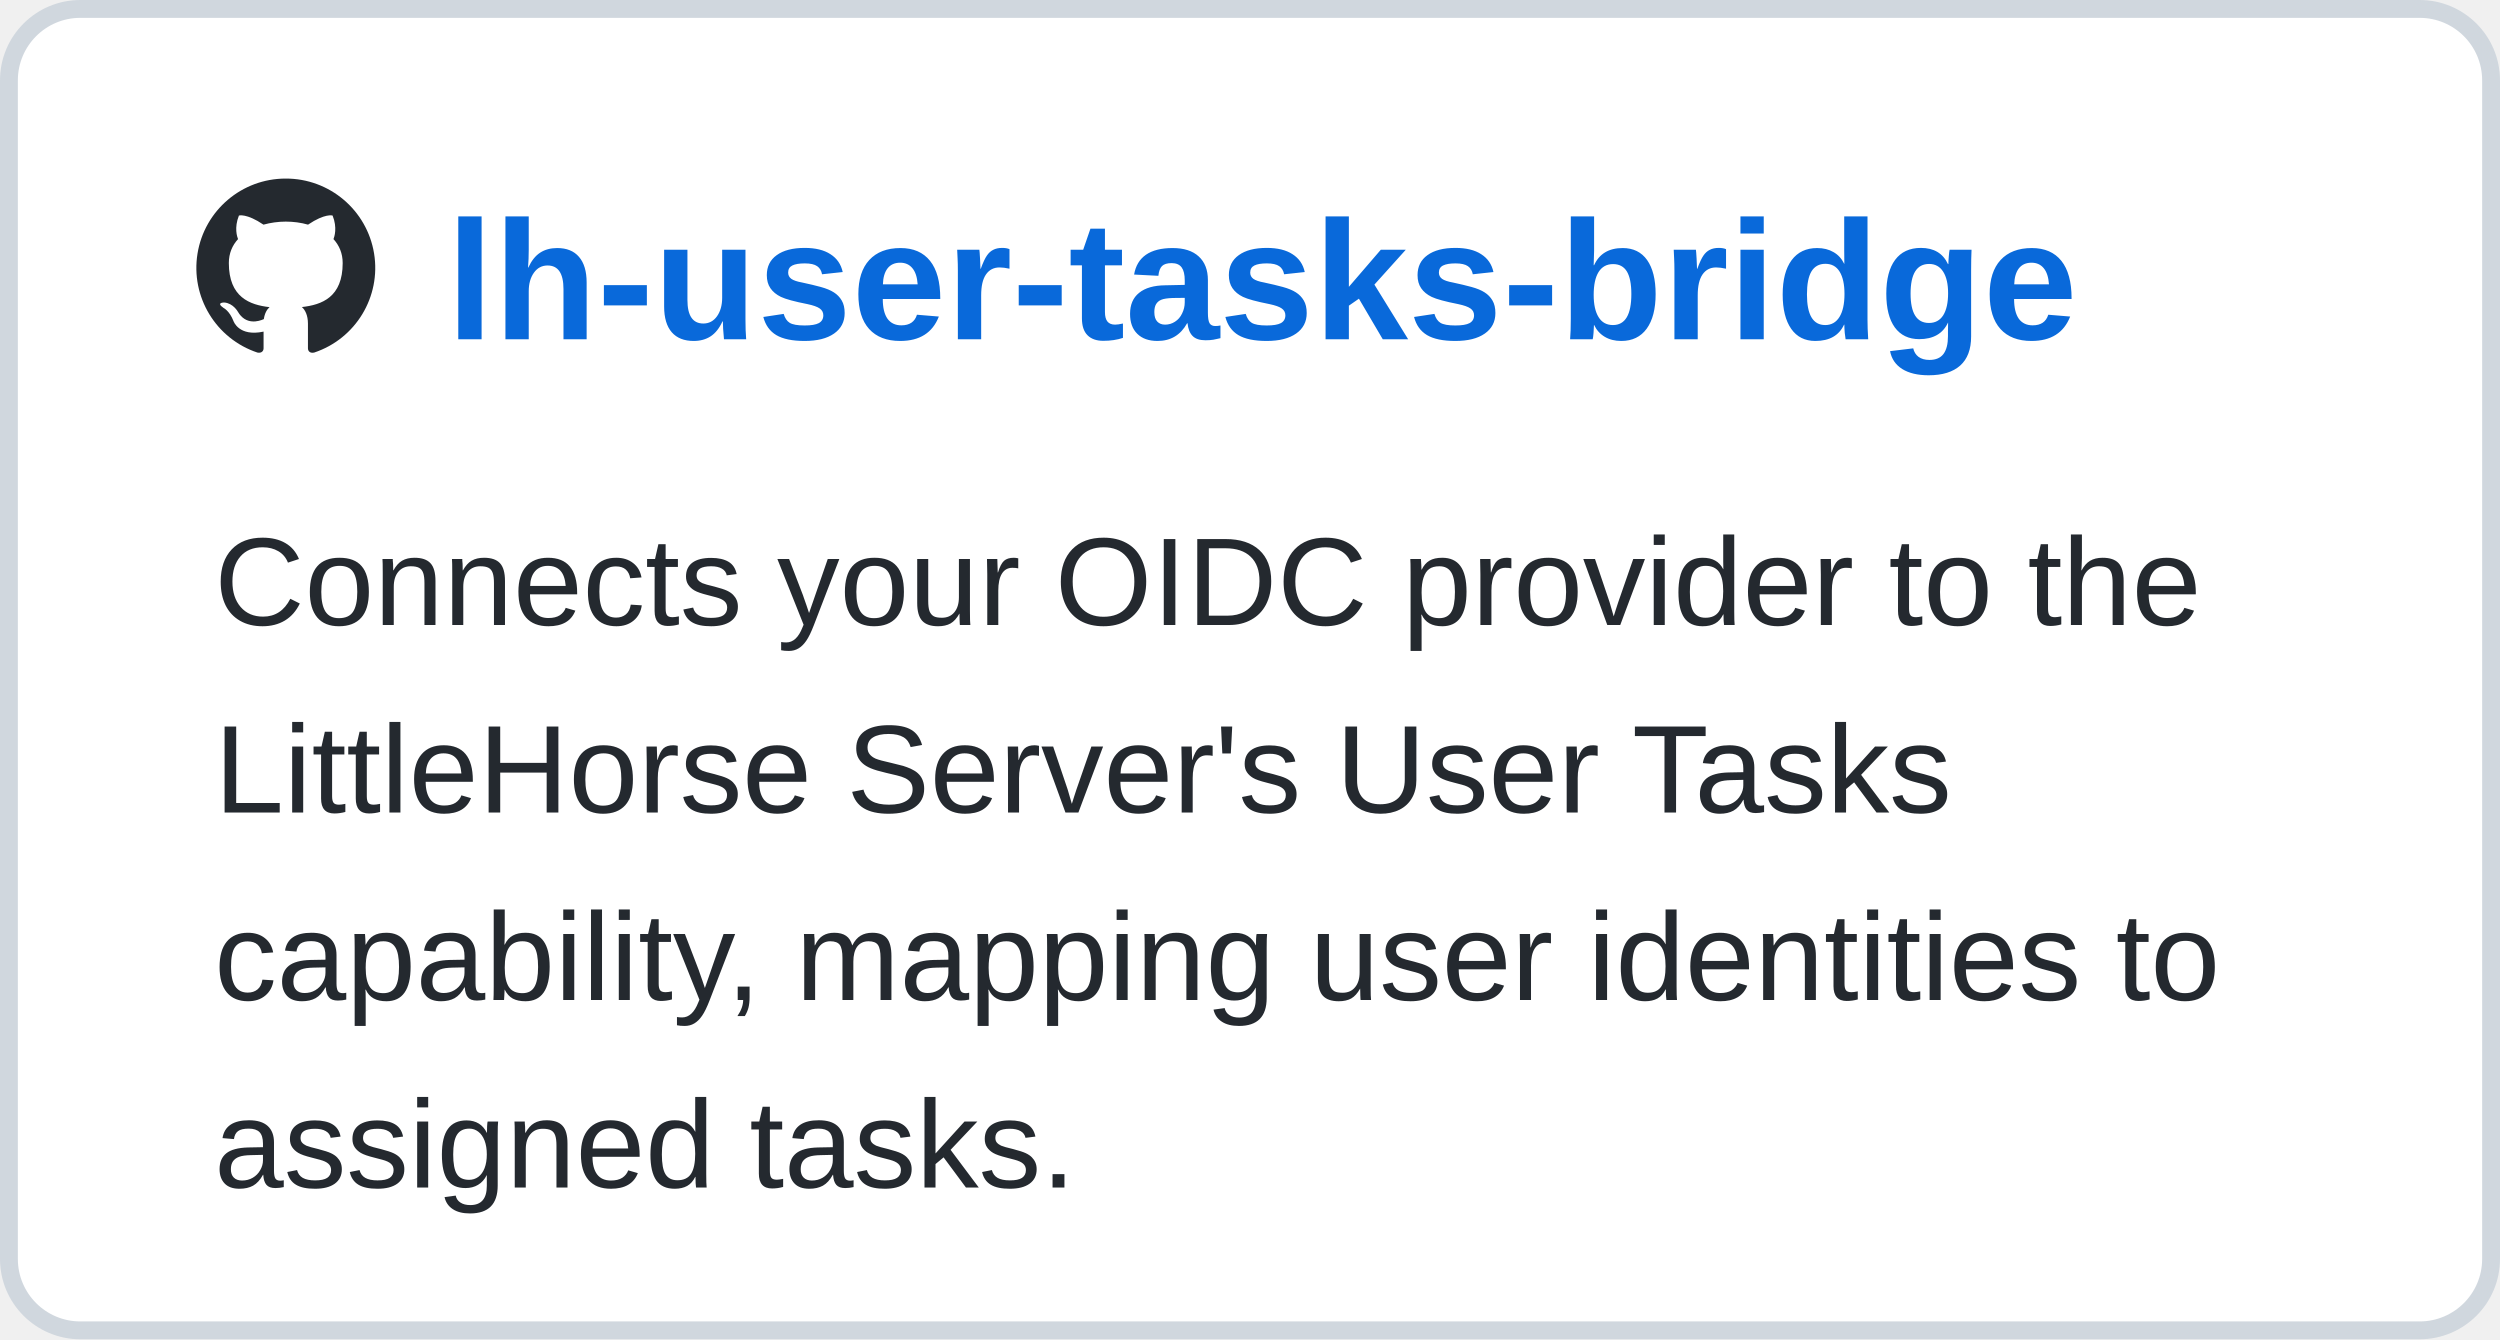
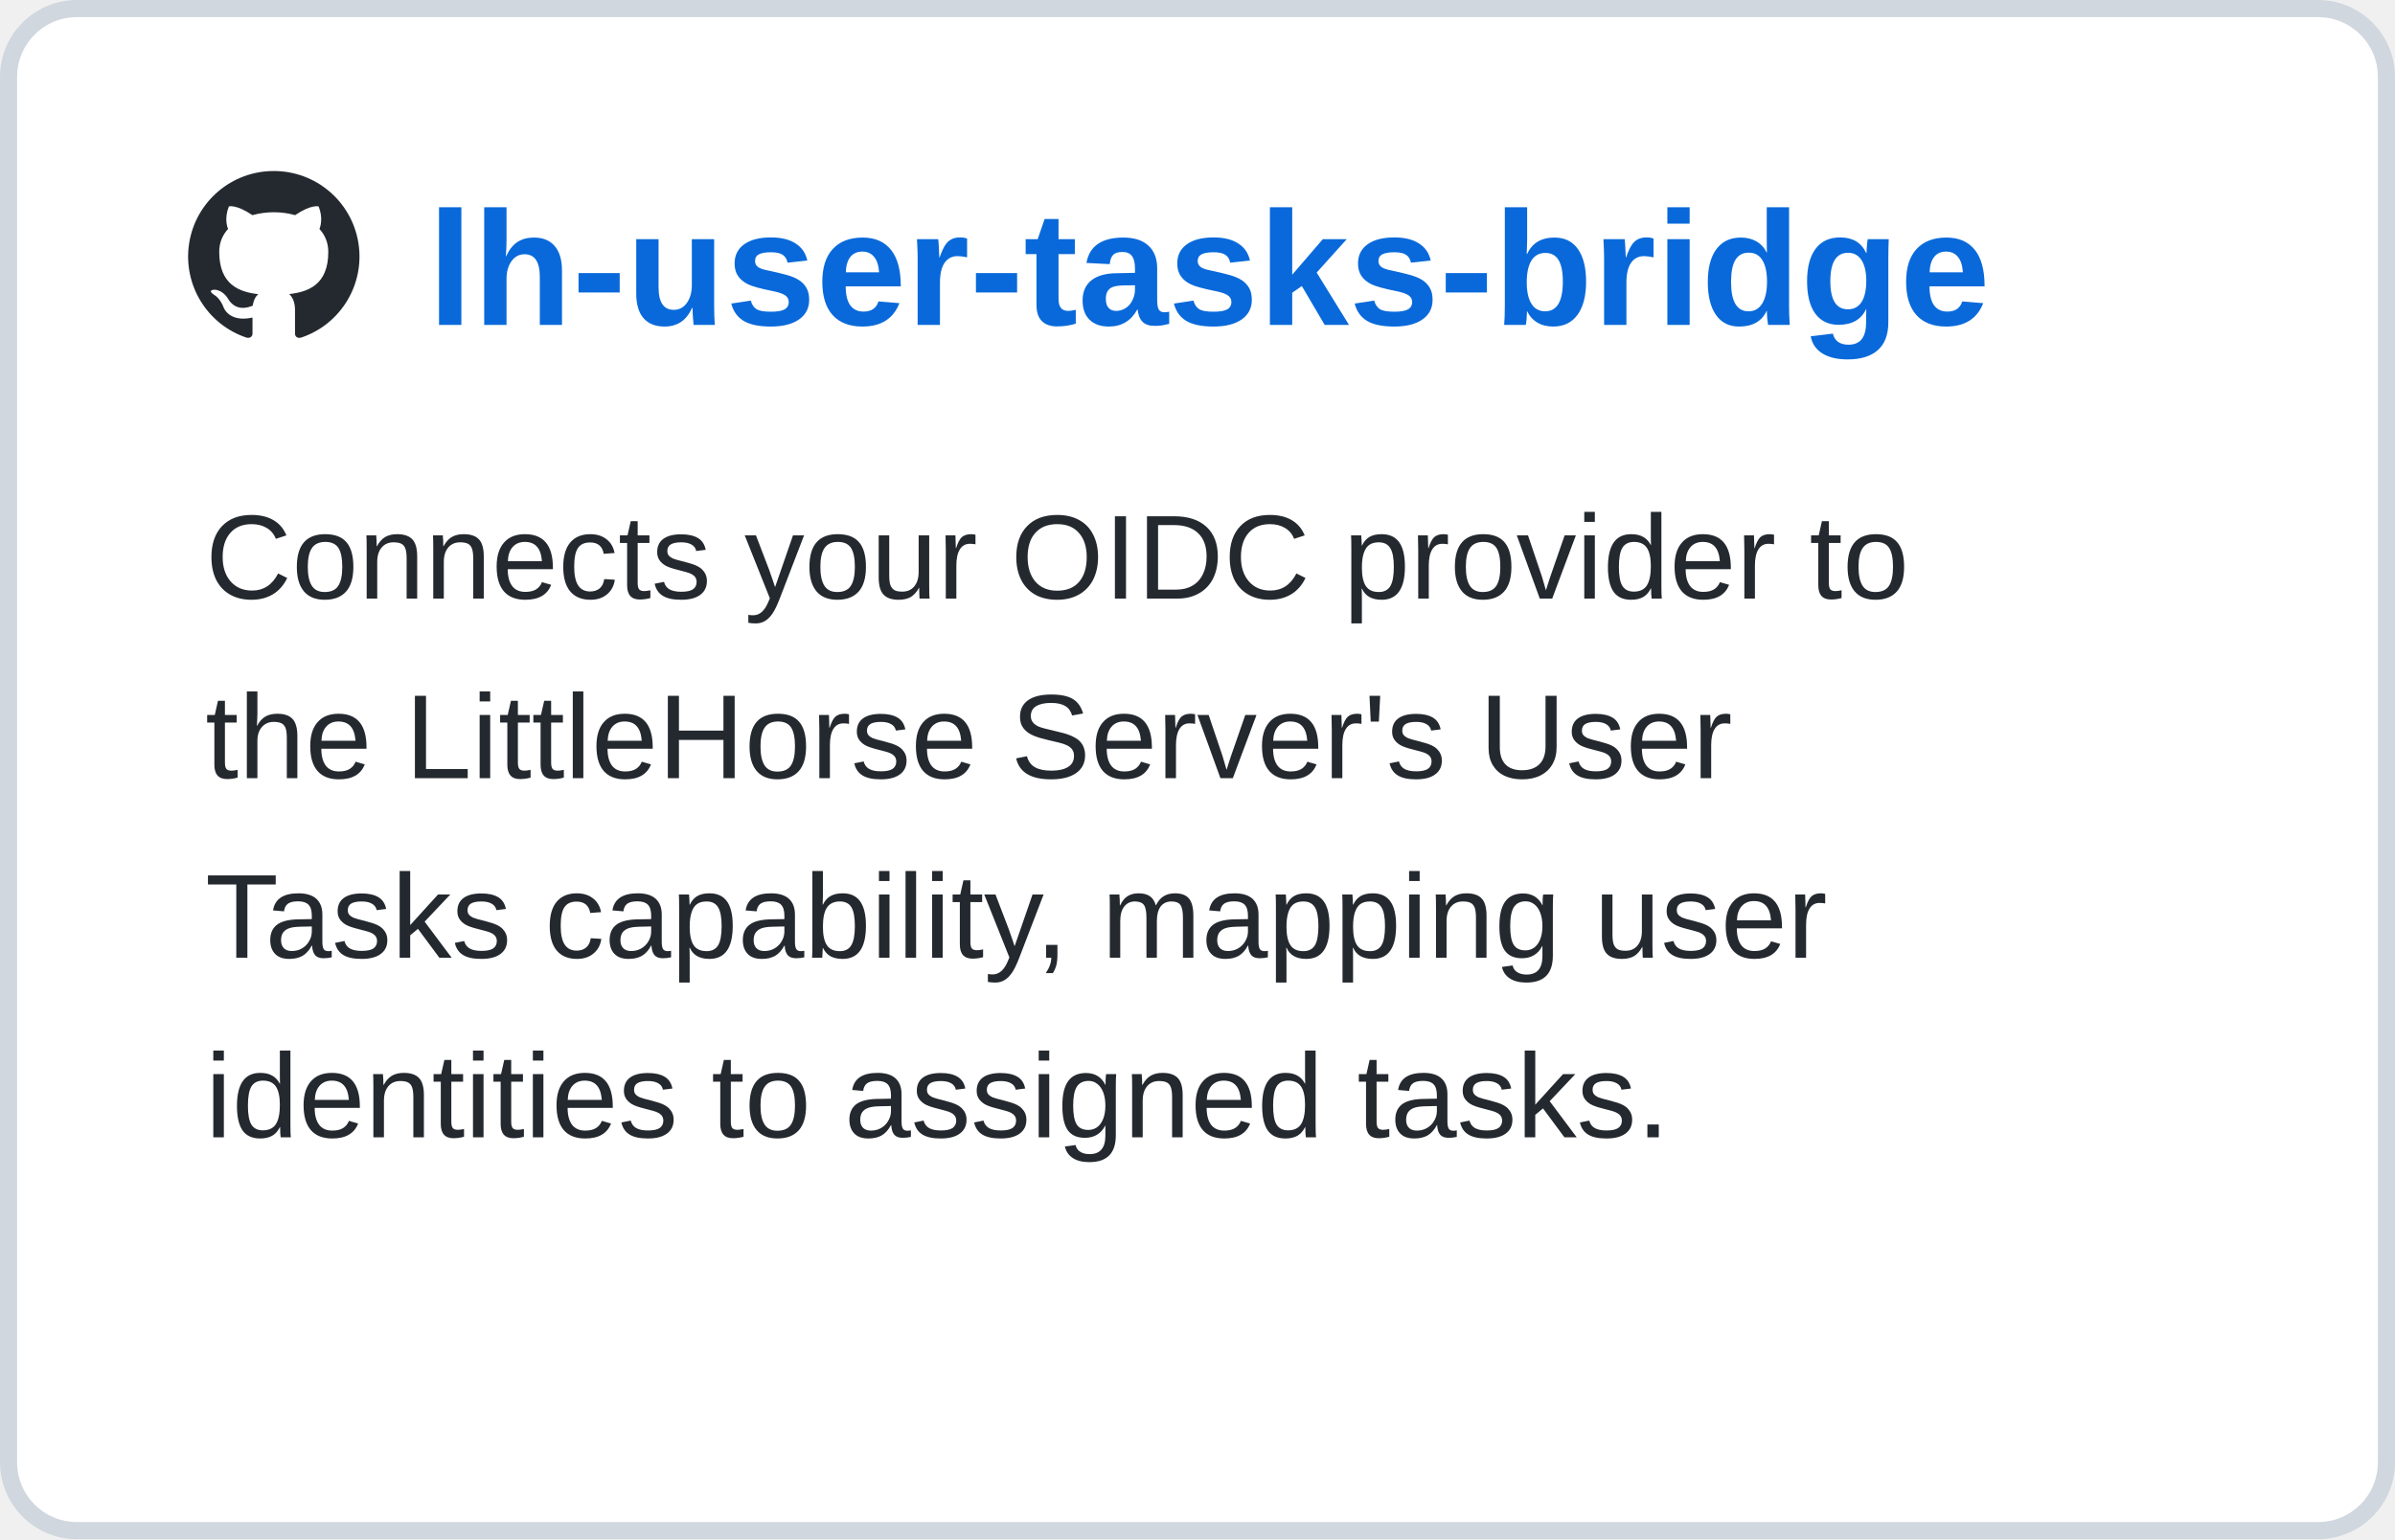
- <svg xmlns="http://www.w3.org/2000/svg" width="280" height="150" viewBox="0 0 280 150">
-   <rect x="1" y="1" width="278" height="148" rx="8" fill="#fff" stroke="#d0d7de" stroke-width="2" />
+ <svg xmlns="http://www.w3.org/2000/svg" width="280" height="180" viewBox="0 0 280 180">
+   <rect x="1" y="1" width="278" height="178" rx="8" fill="#fff" stroke="#d0d7de" stroke-width="2" />
  <g font-family="Arial, sans-serif">
    <path d="M32 20a10 10 0 0 0-3.16 19.49c.5.09.68-.22.68-.48v-1.87c-2.78.6-3.37-1.18-3.37-1.18-.45-1.16-1.11-1.47-1.11-1.47-.91-.62.07-.61.07-.61 1 .07 1.53 1.03 1.53 1.03.89 1.53 2.34 1.09 2.91.83.09-.65.35-1.09.64-1.34-2.22-.25-4.56-1.11-4.56-4.94 0-1.09.39-1.98 1.03-2.68-.1-.25-.45-1.27.1-2.64 0 0 .84-.27 2.75 1.02A9.56 9.56 0 0 1 32 24.82c.85 0 1.7.11 2.5.34 1.91-1.29 2.75-1.02 2.75-1.02.55 1.37.2 2.39.1 2.64.64.7 1.03 1.59 1.03 2.68 0 3.84-2.34 4.68-4.57 4.93.36.31.68.92.68 1.86v2.76c0 .27.18.58.69.48A10 10 0 0 0 32 20Z" fill="#24292f" />
    <text x="50" y="38" fill="#0969da" font-size="19" font-weight="600">lh-user-tasks-bridge</text>
    <text x="24" y="70" fill="#24292f" font-size="14">
-       <tspan x="24" dy="0">Connects your OIDC provider to the</tspan>
-       <tspan x="24" dy="21">LittleHorse Server's User Tasks</tspan>
-       <tspan x="24" dy="21">capability, mapping user identities to</tspan>
-       <tspan x="24" dy="21">assigned tasks.</tspan>
+       <tspan x="24" dy="0">Connects your OIDC provider to</tspan>
+       <tspan x="24" dy="21">the LittleHorse Server's User</tspan>
+       <tspan x="24" dy="21">Tasks capability, mapping user</tspan>
+       <tspan x="24" dy="21">identities to assigned tasks.</tspan>
    </text>
  </g>
</svg>
